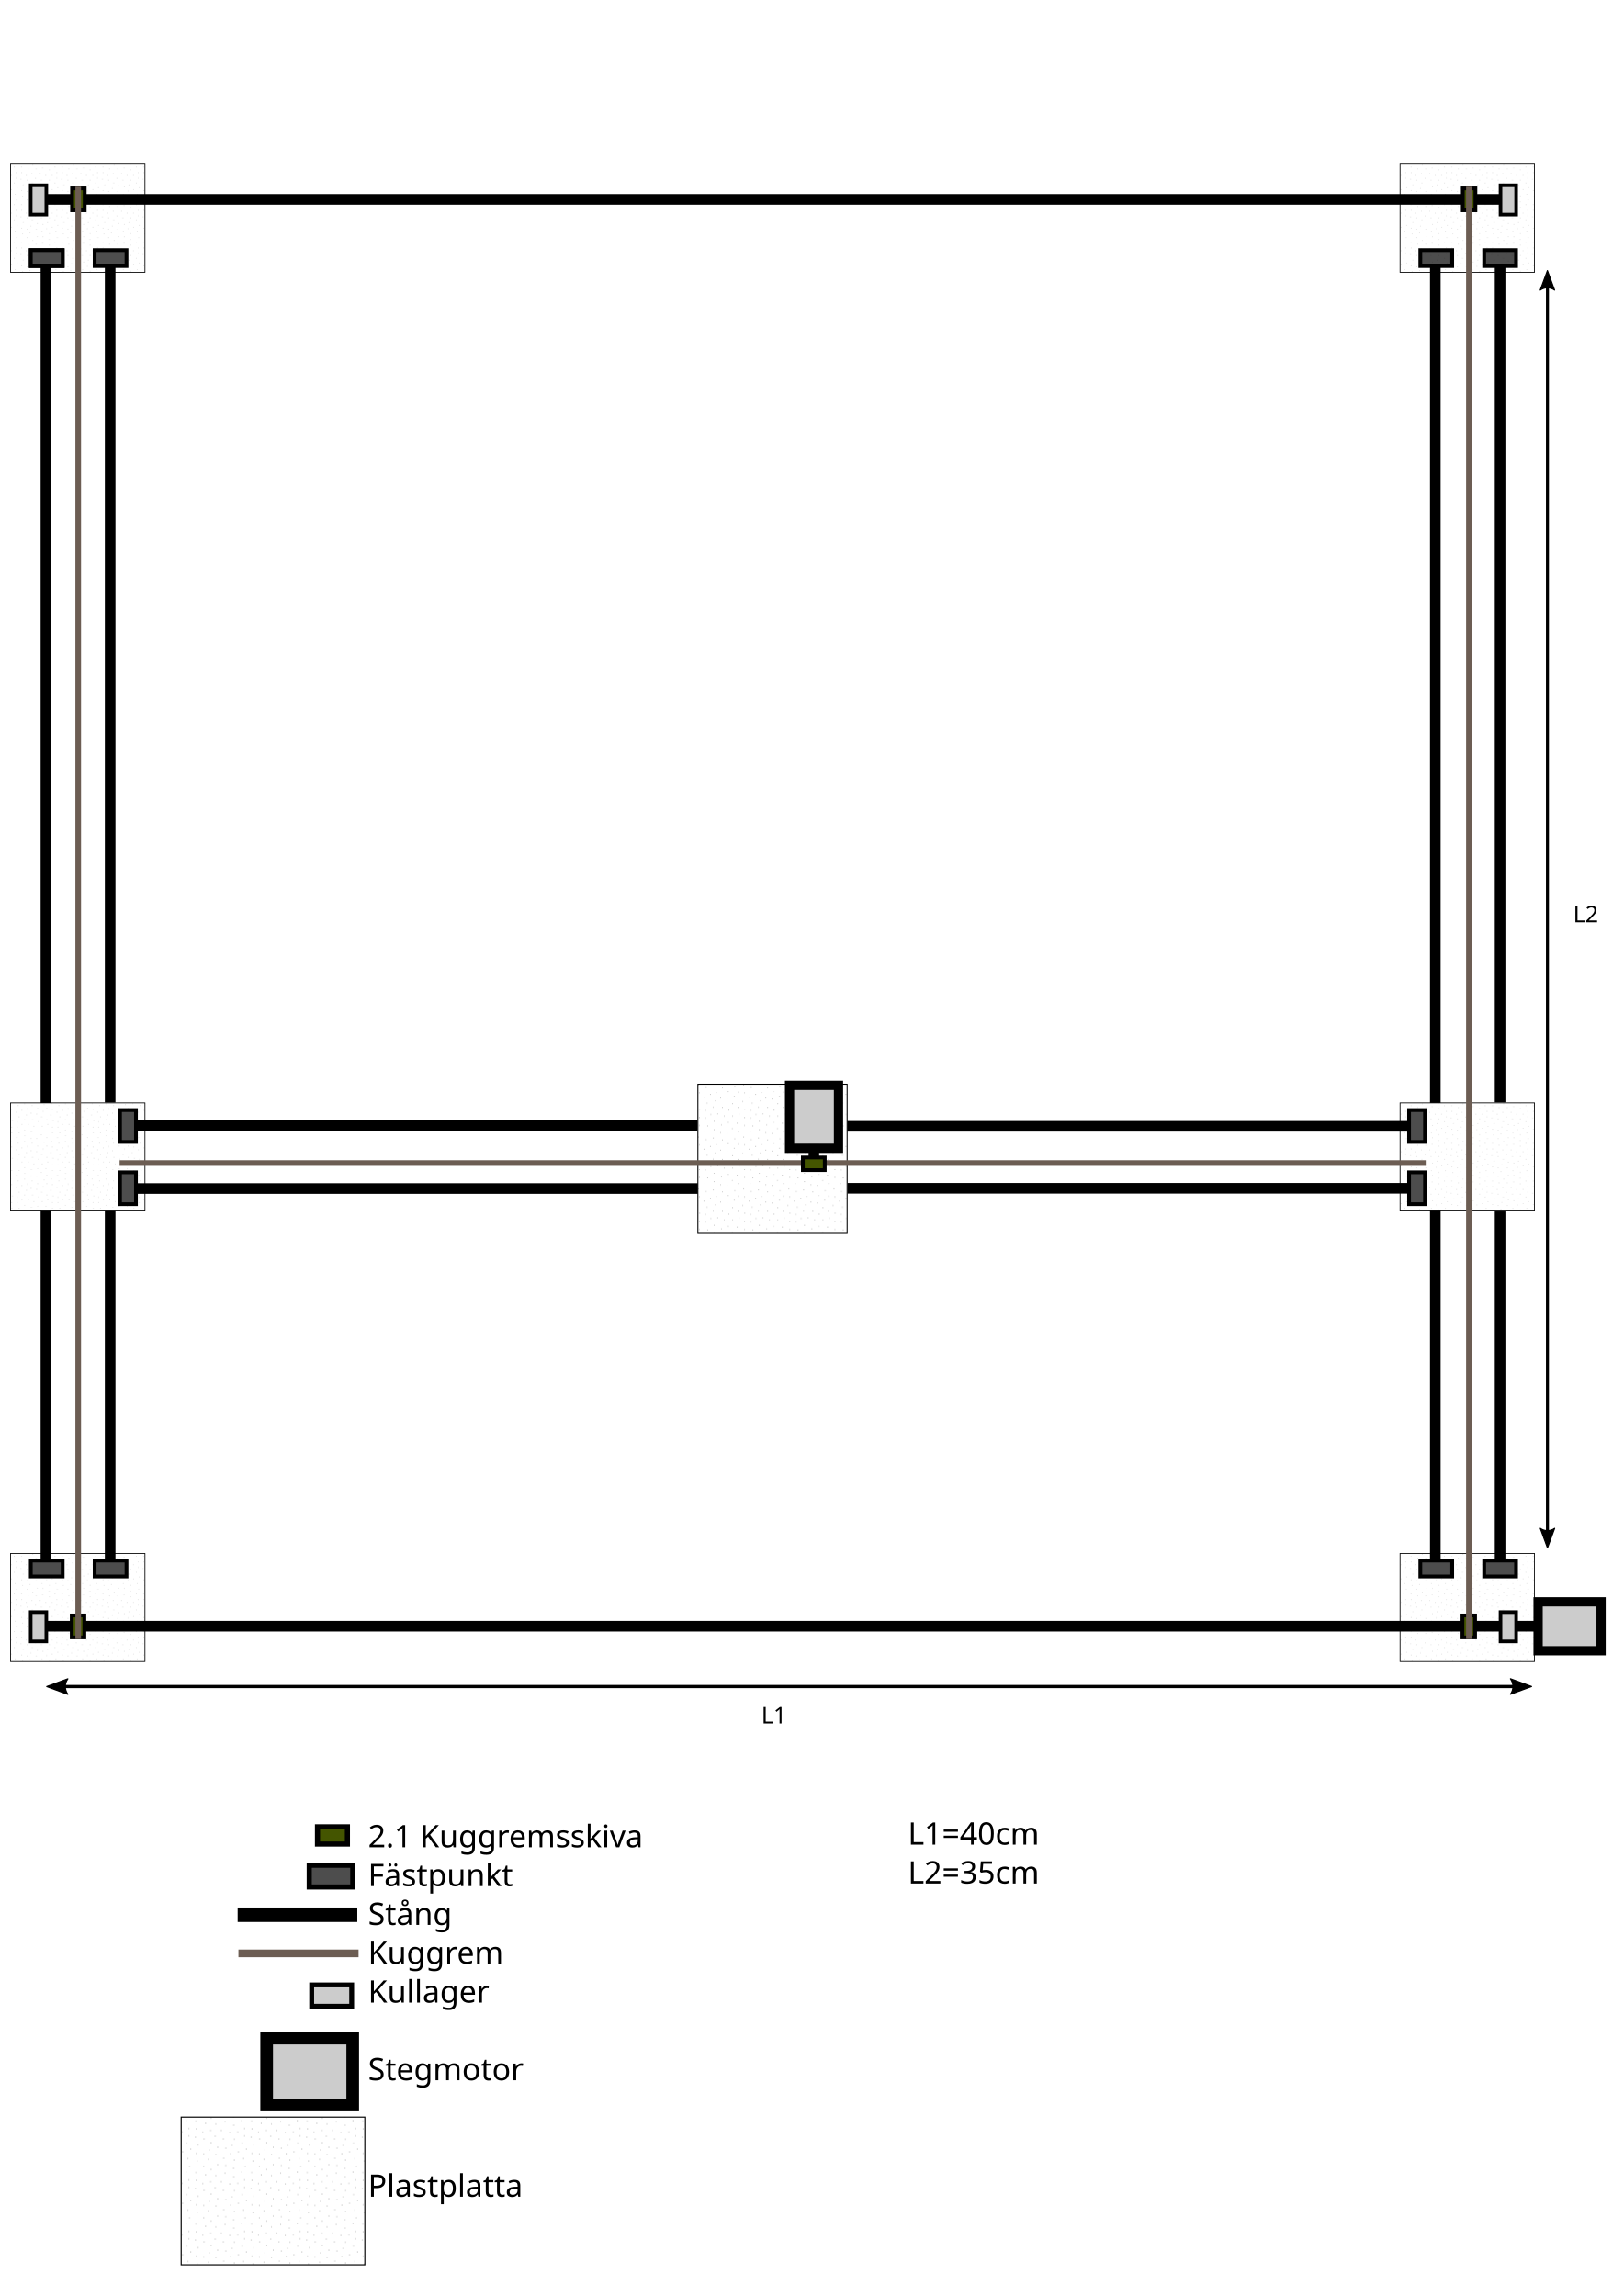
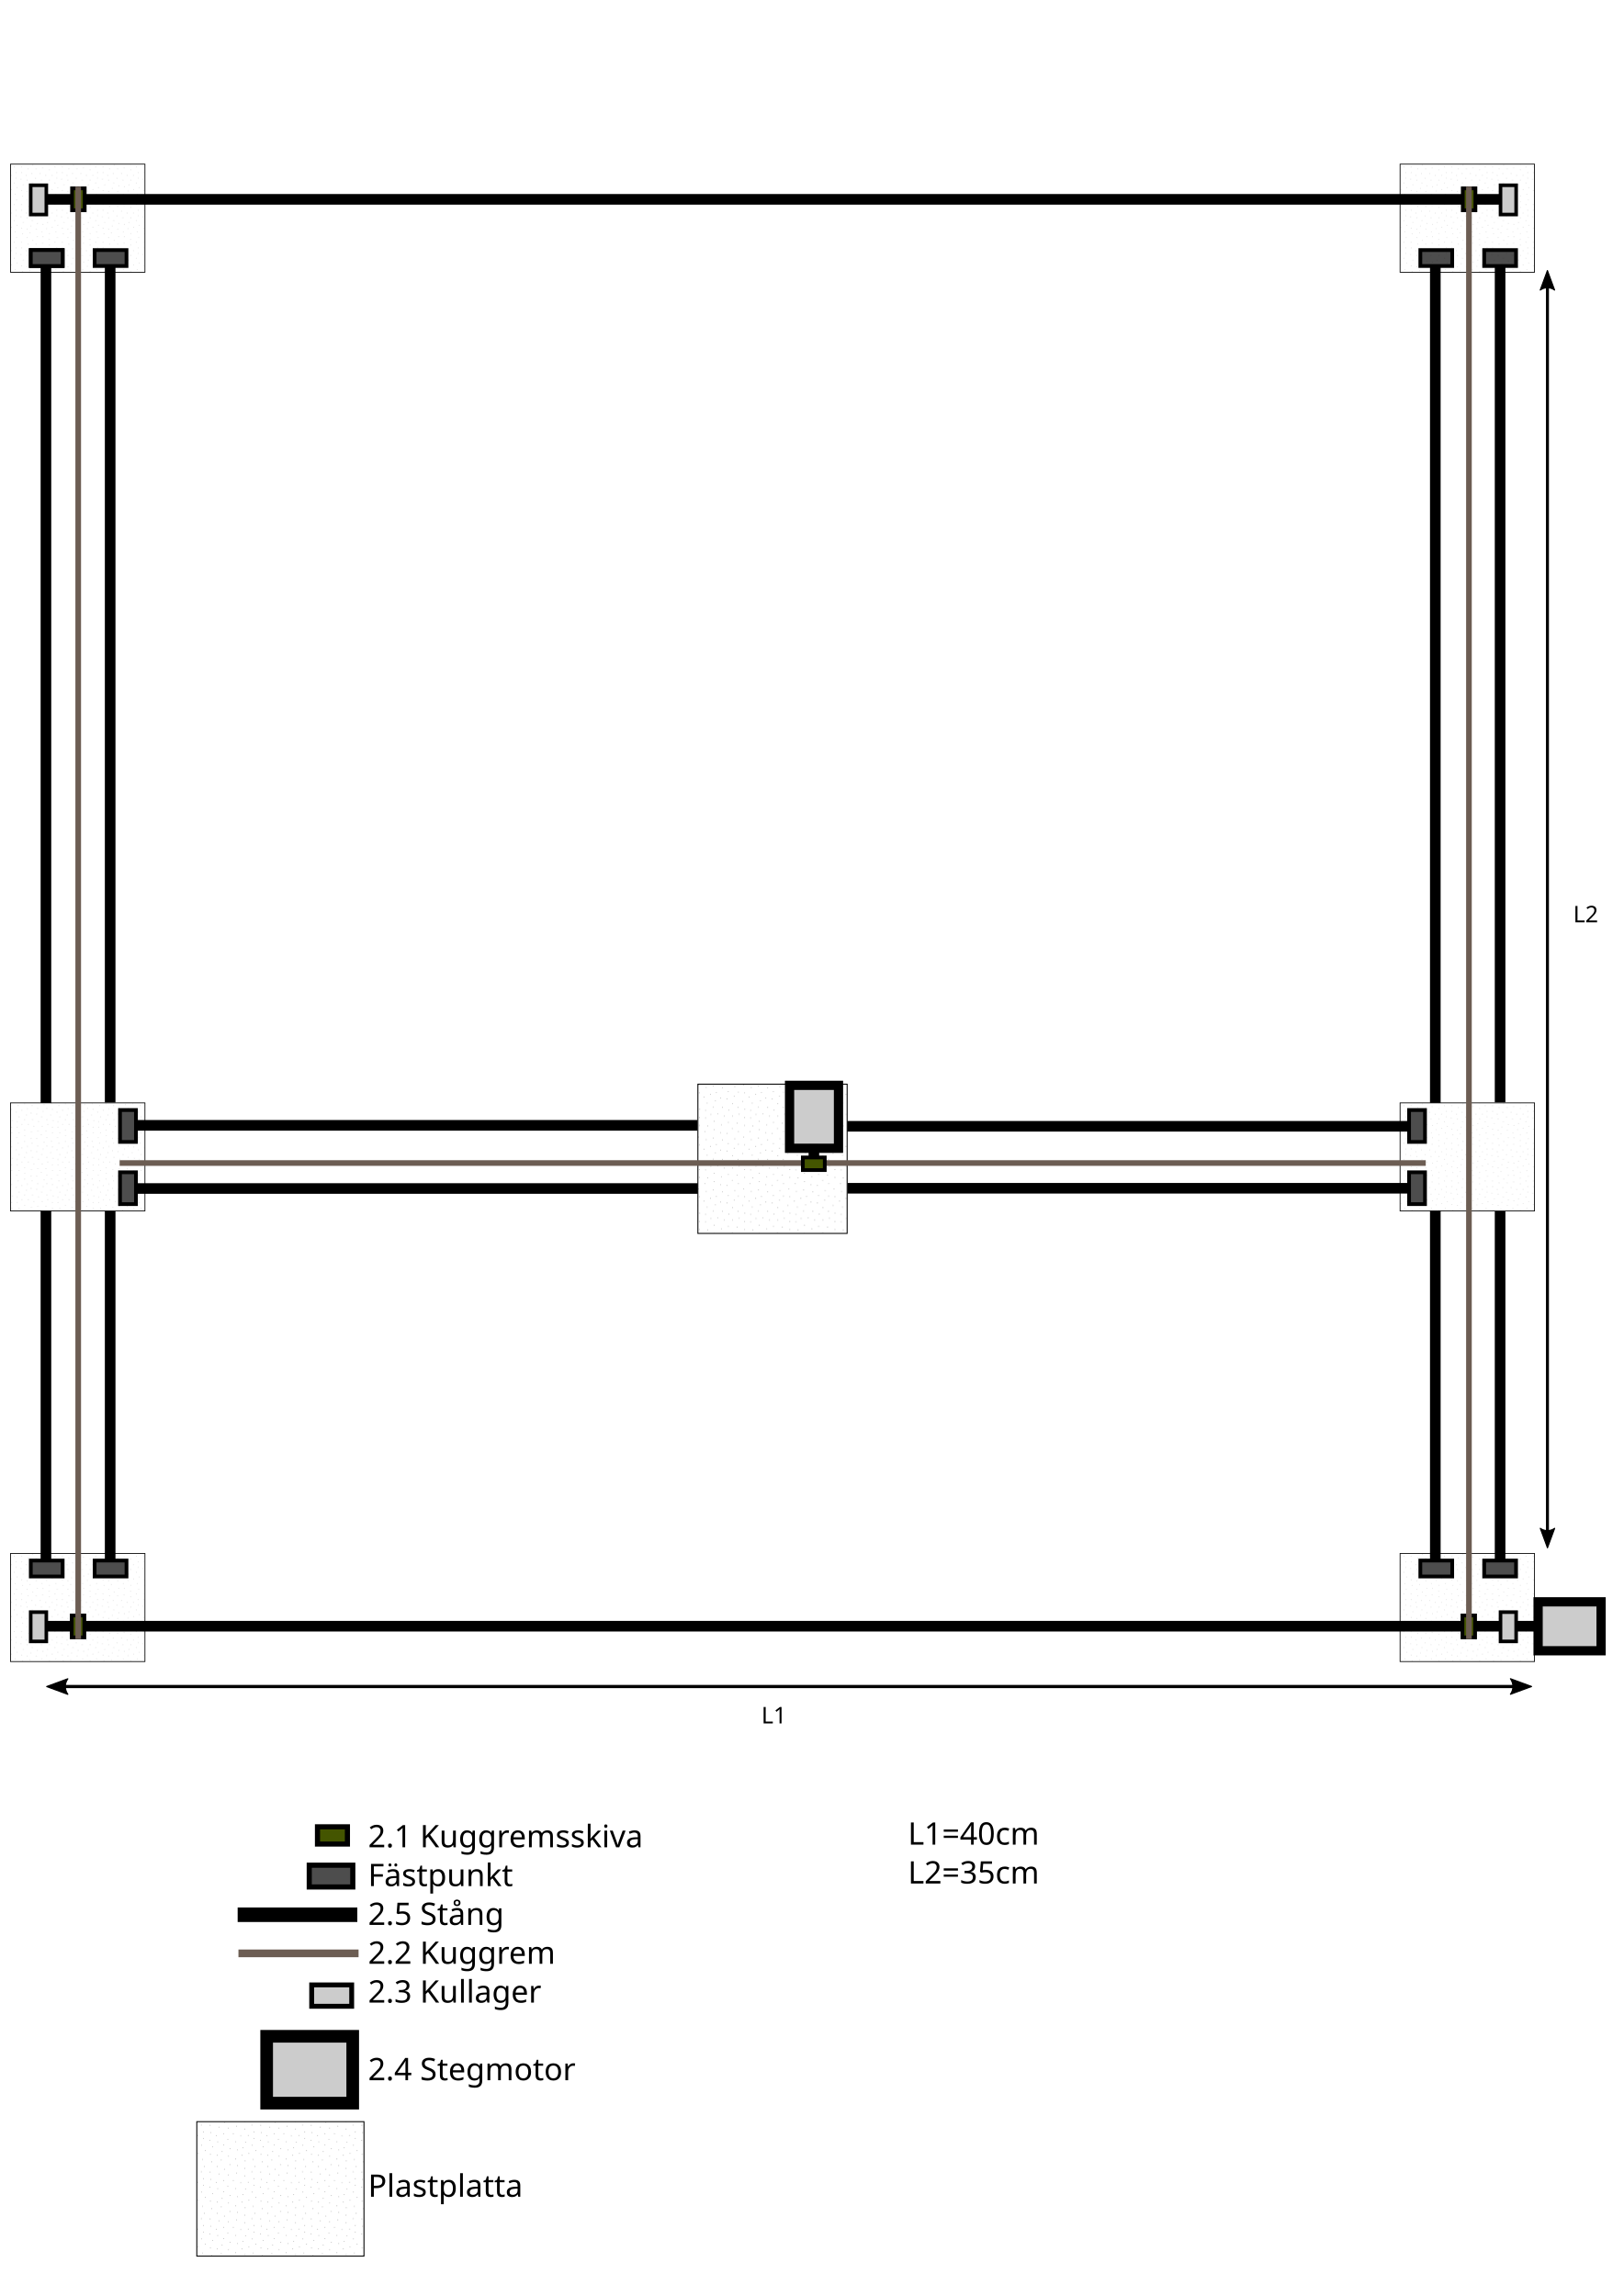
<svg xmlns="http://www.w3.org/2000/svg" xmlns:ns2="http://www.openswatchbook.org/uri/2009/osb" xmlns:xlink="http://www.w3.org/1999/xlink" width="210mm" height="297mm" viewBox="0 0 744.094 1052.362" id="svg2" version="1.1">
  <defs id="defs4">
    <pattern xlink:href="#pattern3681" id="pattern3812" patternTransform="matrix(1.864511,0,0,1.725502,1.679101,798.0793)" />
-     <pattern xlink:href="#pattern3681" id="pattern3701" patternTransform="matrix(2.547675,0,0,2.357733,78.73288,1087.96)" />
+     <pattern xlink:href="#pattern3681" id="pattern3701" patternTransform="matrix(2.318769,0,0,2.145893,86.28095,1079.485)" />
    <pattern xlink:href="#pattern5361" id="pattern3685" patternTransform="matrix(1.864511,0,0,1.725502,1.679101,161.2912)" />
    <pattern xlink:href="#pattern4116" id="pattern3683" patternTransform="matrix(1.864511,0,0,1.725502,638.4672,161.2912)" />
    <pattern xlink:href="#pattern4120" id="pattern3681" patternTransform="matrix(1.776386,0,0,1.643947,27.17447,762.2156)" />
    <pattern xlink:href="#pattern3613" id="pattern3679" patternTransform="matrix(1.864511,0,0,1.725502,-69.56827,-468.9866)" />
    <pattern xlink:href="#pattern3613" id="pattern3634" patternTransform="matrix(2.070301,0,0,2.381768,-391.7088,-446.539)" />
    <pattern xlink:href="#pattern4116" id="pattern3620" patternTransform="matrix(1.864511,0,0,1.725502,638.4672,591.5534)" />
    <pattern xlink:href="#pattern4120" id="pattern3613" patternTransform="matrix(1.083357,0,0,1.002587,-67.72319,-302.2541)" />
    <pattern xlink:href="#pattern5361" id="pattern4124" patternTransform="matrix(1.864511,0,0,1.725502,638.4672,798.0793)" />
    <pattern xlink:href="#pattern5361" id="pattern4120" patternTransform="matrix(1.083357,0,0,1.002587,28.2768,493.4704)" />
    <pattern xlink:href="#pattern5361" id="pattern4116" patternTransform="matrix(1.083357,0,0,1.002587,398.2768,123.4704)" />
    <marker style="overflow:visible;" id="marker51778" refX="0.0" refY="0.0" orient="auto">
      <path transform="scale(0.6) rotate(180) translate(0,0)" d="M 8.719,4.034 L -2.207,0.016 L 8.719,-4.002 C 6.973,-1.63 6.983,1.616 8.719,4.034 z " style="fill-rule:evenodd;stroke-width:0.625;stroke-linejoin:round;stroke:#000000;stroke-opacity:1;fill:#000000;fill-opacity:1" id="path51780" />
    </marker>
    <marker style="overflow:visible" id="marker51610" refX="0.0" refY="0.0" orient="auto">
      <path transform="scale(0.6) translate(0,0)" d="M 8.719,4.034 L -2.207,0.016 L 8.719,-4.002 C 6.973,-1.63 6.983,1.616 8.719,4.034 z " style="fill-rule:evenodd;stroke-width:0.625;stroke-linejoin:round;stroke:#000000;stroke-opacity:1;fill:#000000;fill-opacity:1" id="path51612" />
    </marker>
    <marker orient="auto" refY="0.0" refX="0.0" id="marker34614" style="overflow:visible;">
      <path id="path34616" style="fill-rule:evenodd;stroke-width:0.625;stroke-linejoin:round;stroke:#000000;stroke-opacity:1;fill:#000000;fill-opacity:1" d="M 8.719,4.034 L -2.207,0.016 L 8.719,-4.002 C 6.973,-1.63 6.983,1.616 8.719,4.034 z " transform="scale(0.6) rotate(180) translate(0,0)" />
    </marker>
    <marker orient="auto" refY="0.0" refX="0.0" id="marker34446" style="overflow:visible">
      <path id="path34448" style="fill-rule:evenodd;stroke-width:0.625;stroke-linejoin:round;stroke:#000000;stroke-opacity:1;fill:#000000;fill-opacity:1" d="M 8.719,4.034 L -2.207,0.016 L 8.719,-4.002 C 6.973,-1.63 6.983,1.616 8.719,4.034 z " transform="scale(0.6) translate(0,0)" />
    </marker>
    <marker style="overflow:visible;" id="marker31622" refX="0.0" refY="0.0" orient="auto">
      <path transform="scale(0.6) rotate(180) translate(0,0)" d="M 8.719,4.034 L -2.207,0.016 L 8.719,-4.002 C 6.973,-1.63 6.983,1.616 8.719,4.034 z " style="fill-rule:evenodd;stroke-width:0.625;stroke-linejoin:round;stroke:#000000;stroke-opacity:1;fill:#000000;fill-opacity:1" id="path31624" />
    </marker>
    <marker style="overflow:visible" id="marker31284" refX="0.0" refY="0.0" orient="auto">
      <path transform="scale(0.6) translate(0,0)" d="M 8.719,4.034 L -2.207,0.016 L 8.719,-4.002 C 6.973,-1.63 6.983,1.616 8.719,4.034 z " style="fill-rule:evenodd;stroke-width:0.625;stroke-linejoin:round;stroke:#000000;stroke-opacity:1;fill:#000000;fill-opacity:1" id="path31286" />
    </marker>
    <marker style="overflow:visible" id="marker30116" refX="0.0" refY="0.0" orient="auto">
      <path transform="scale(0.6) translate(0,0)" d="M 8.719,4.034 L -2.207,0.016 L 8.719,-4.002 C 6.973,-1.63 6.983,1.616 8.719,4.034 z " style="fill-rule:evenodd;stroke-width:0.625;stroke-linejoin:round;stroke:#000000;stroke-opacity:1;fill:#000000;fill-opacity:1" id="path30118" />
    </marker>
    <marker style="overflow:visible;" id="marker29942" refX="0.0" refY="0.0" orient="auto">
      <path transform="scale(0.6) rotate(180) translate(0,0)" d="M 8.719,4.034 L -2.207,0.016 L 8.719,-4.002 C 6.973,-1.63 6.983,1.616 8.719,4.034 z " style="fill-rule:evenodd;stroke-width:0.625;stroke-linejoin:round;stroke:#000000;stroke-opacity:1;fill:#000000;fill-opacity:1" id="path29944" />
    </marker>
    <marker orient="auto" refY="0.0" refX="0.0" id="marker29228" style="overflow:visible;">
      <path id="path29230" d="M 0.0,0.0 L 5.0,-5.0 L -12.5,0.0 L 5.0,5.0 L 0.0,0.0 z " style="fill-rule:evenodd;stroke:#000000;stroke-width:1pt;stroke-opacity:1;fill:#000000;fill-opacity:1" transform="scale(0.8) rotate(180) translate(12.5,0)" />
    </marker>
    <marker style="overflow:visible" id="marker24118" refX="0.0" refY="0.0" orient="auto">
      <path transform="scale(0.6) translate(0,0)" d="M 8.719,4.034 L -2.207,0.016 L 8.719,-4.002 C 6.973,-1.63 6.983,1.616 8.719,4.034 z " style="fill-rule:evenodd;stroke-width:0.625;stroke-linejoin:round;stroke:#000000;stroke-opacity:1;fill:#000000;fill-opacity:1" id="path24120" />
    </marker>
    <marker style="overflow:visible;" id="marker23944" refX="0.0" refY="0.0" orient="auto">
      <path transform="scale(0.6) rotate(180) translate(0,0)" d="M 8.719,4.034 L -2.207,0.016 L 8.719,-4.002 C 6.973,-1.63 6.983,1.616 8.719,4.034 z " style="fill-rule:evenodd;stroke-width:0.625;stroke-linejoin:round;stroke:#000000;stroke-opacity:1;fill:#000000;fill-opacity:1" id="path23946" />
    </marker>
    <marker style="overflow:visible;" id="marker23606" refX="0.0" refY="0.0" orient="auto">
      <path transform="scale(0.6) rotate(180) translate(0,0)" d="M 8.719,4.034 L -2.207,0.016 L 8.719,-4.002 C 6.973,-1.63 6.983,1.616 8.719,4.034 z " style="fill-rule:evenodd;stroke-width:0.625;stroke-linejoin:round;stroke:#000000;stroke-opacity:1;fill:#000000;fill-opacity:1" id="path23608" />
    </marker>
    <marker style="overflow:visible;" id="marker14724" refX="0.0" refY="0.0" orient="auto">
      <path transform="scale(0.6) rotate(180) translate(0,0)" d="M 8.719,4.034 L -2.207,0.016 L 8.719,-4.002 C 6.973,-1.63 6.983,1.616 8.719,4.034 z " style="fill-rule:evenodd;stroke-width:0.625;stroke-linejoin:round;stroke:#000000;stroke-opacity:1;fill:#000000;fill-opacity:1" id="path14726" />
    </marker>
    <marker style="overflow:visible" id="marker14720" refX="0.0" refY="0.0" orient="auto">
      <path transform="scale(0.6) translate(0,0)" d="M 8.719,4.034 L -2.207,0.016 L 8.719,-4.002 C 6.973,-1.63 6.983,1.616 8.719,4.034 z " style="fill-rule:evenodd;stroke-width:0.625;stroke-linejoin:round;stroke:#000000;stroke-opacity:1;fill:#000000;fill-opacity:1" id="path14722" />
    </marker>
    <marker orient="auto" refY="0.0" refX="0.0" id="Arrow1Sstart" style="overflow:visible">
      <path id="path4805" d="M 0.0,0.0 L 5.0,-5.0 L -12.5,0.0 L 5.0,5.0 L 0.0,0.0 z " style="fill-rule:evenodd;stroke:#000000;stroke-width:1pt;stroke-opacity:1;fill:#000000;fill-opacity:1" transform="scale(0.2) translate(6,0)" />
    </marker>
    <marker orient="auto" refY="0.0" refX="0.0" id="Arrow2Lstart" style="overflow:visible">
      <path id="path4811" style="fill-rule:evenodd;stroke-width:0.625;stroke-linejoin:round;stroke:#000000;stroke-opacity:1;fill:#000000;fill-opacity:1" d="M 8.719,4.034 L -2.207,0.016 L 8.719,-4.002 C 6.973,-1.63 6.983,1.616 8.719,4.034 z " transform="scale(1.1) translate(1,0)" />
    </marker>
    <linearGradient id="linearGradient7159" ns2:paint="gradient">
      <stop style="stop-color:#f9f9f9;stop-opacity:1;" offset="0" id="stop7161" />
      <stop style="stop-color:#f9f9f9;stop-opacity:0;" offset="1" id="stop7163" />
    </linearGradient>
    <marker orient="auto" refY="0.0" refX="0.0" id="marker5411" style="overflow:visible">
      <path id="path5413" d="M 5.77,0.0 L -2.88,5.0 L -2.88,-5.0 L 5.77,0.0 z " style="fill-rule:evenodd;stroke:#000000;stroke-width:1pt;stroke-opacity:1;fill:#000000;fill-opacity:1" transform="scale(0.8)" />
    </marker>
    <pattern xlink:href="#Polkadots-small" id="pattern5361" patternTransform="matrix(1.083357,0,0,1.002587,28.2768,123.4704)" />
    <marker orient="auto" refY="0.0" refX="0.0" id="TriangleOutL" style="overflow:visible">
      <path id="path4935" d="M 5.77,0.0 L -2.88,5.0 L -2.88,-5.0 L 5.77,0.0 z " style="fill-rule:evenodd;stroke:#000000;stroke-width:1pt;stroke-opacity:1;fill:#000000;fill-opacity:1" transform="scale(0.8)" />
    </marker>
    <marker orient="auto" refY="0.0" refX="0.0" id="Arrow1Lend" style="overflow:visible;">
      <path id="path4796" d="M 0.0,0.0 L 5.0,-5.0 L -12.5,0.0 L 5.0,5.0 L 0.0,0.0 z " style="fill-rule:evenodd;stroke:#000000;stroke-width:1pt;stroke-opacity:1;fill:#000000;fill-opacity:1" transform="scale(0.8) rotate(180) translate(12.5,0)" />
    </marker>
    <marker orient="auto" refY="0.0" refX="0.0" id="Arrow1Send" style="overflow:visible;">
      <path id="path4808" d="M 0.0,0.0 L 5.0,-5.0 L -12.5,0.0 L 5.0,5.0 L 0.0,0.0 z " style="fill-rule:evenodd;stroke:#000000;stroke-width:1pt;stroke-opacity:1;fill:#000000;fill-opacity:1" transform="scale(0.2) rotate(180) translate(6,0)" />
    </marker>
    <marker orient="auto" refY="0.0" refX="0.0" id="Arrow2Lend" style="overflow:visible;">
      <path id="path4814" style="fill-rule:evenodd;stroke-width:0.625;stroke-linejoin:round;stroke:#000000;stroke-opacity:1;fill:#000000;fill-opacity:1" d="M 8.719,4.034 L -2.207,0.016 L 8.719,-4.002 C 6.973,-1.63 6.983,1.616 8.719,4.034 z " transform="scale(1.1) rotate(180) translate(1,0)" />
    </marker>
    <pattern id="Polkadots-small" patternTransform="translate(0,0) scale(10,10)" height="10" width="10" patternUnits="userSpaceOnUse">
      <circle id="circle5486" r="0.05" cy="0.810" cx="2.567" style="fill:black;stroke:none" />
      <circle id="circle5488" r="0.05" cy="2.33" cx="3.048" style="fill:black;stroke:none" />
      <circle id="circle5490" r="0.05" cy="2.415" cx="4.418" style="fill:black;stroke:none" />
      <circle id="circle5492" r="0.05" cy="3.029" cx="1.844" style="fill:black;stroke:none" />
      <circle id="circle5494" r="0.05" cy="1.363" cx="6.08" style="fill:black;stroke:none" />
      <circle id="circle5496" r="0.05" cy="4.413" cx="5.819" style="fill:black;stroke:none" />
      <circle id="circle5498" r="0.05" cy="4.048" cx="4.305" style="fill:black;stroke:none" />
      <circle id="circle5500" r="0.05" cy="3.045" cx="5.541" style="fill:black;stroke:none" />
      <circle id="circle5502" r="0.05" cy="5.527" cx="4.785" style="fill:black;stroke:none" />
      <circle id="circle5504" r="0.05" cy="5.184" cx="2.667" style="fill:black;stroke:none" />
      <circle id="circle5506" r="0.05" cy="1.448" cx="7.965" style="fill:black;stroke:none" />
      <circle id="circle5508" r="0.05" cy="5.049" cx="7.047" style="fill:black;stroke:none" />
      <circle id="circle5510" r="0.05" cy="0.895" cx="4.340" style="fill:black;stroke:none" />
      <circle id="circle5512" r="0.05" cy="0.340" cx="7.125" style="fill:black;stroke:none" />
      <circle id="circle5514" r="0.05" cy="1.049" cx="9.553" style="fill:black;stroke:none" />
      <circle id="circle5516" r="0.05" cy="2.689" cx="7.006" style="fill:black;stroke:none" />
      <circle id="circle5518" r="0.05" cy="2.689" cx="8.909" style="fill:black;stroke:none" />
      <circle id="circle5520" r="0.05" cy="4.407" cx="9.315" style="fill:black;stroke:none" />
      <circle id="circle5522" r="0.05" cy="3.870" cx="7.820" style="fill:black;stroke:none" />
      <circle id="circle5524" r="0.05" cy="5.948" cx="8.270" style="fill:black;stroke:none" />
      <circle id="circle5526" r="0.05" cy="7.428" cx="7.973" style="fill:black;stroke:none" />
      <circle id="circle5528" r="0.05" cy="8.072" cx="9.342" style="fill:black;stroke:none" />
      <circle id="circle5530" r="0.05" cy="9.315" cx="8.206" style="fill:black;stroke:none" />
      <circle id="circle5532" r="0.05" cy="9.475" cx="9.682" style="fill:black;stroke:none" />
      <circle id="circle5534" r="0.05" cy="6.186" cx="9.688" style="fill:black;stroke:none" />
      <circle id="circle5536" r="0.05" cy="6.296" cx="3.379" style="fill:black;stroke:none" />
      <circle id="circle5538" r="0.05" cy="8.204" cx="2.871" style="fill:black;stroke:none" />
      <circle id="circle5540" r="0.05" cy="8.719" cx="4.59" style="fill:black;stroke:none" />
      <circle id="circle5542" r="0.05" cy="9.671" cx="3.181" style="fill:black;stroke:none" />
      <circle id="circle5544" r="0.05" cy="7.315" cx="5.734" style="fill:black;stroke:none" />
      <circle id="circle5546" r="0.05" cy="6.513" cx="6.707" style="fill:black;stroke:none" />
      <circle id="circle5548" r="0.05" cy="9.670" cx="5.730" style="fill:black;stroke:none" />
      <circle id="circle5550" r="0.05" cy="8.373" cx="6.535" style="fill:black;stroke:none" />
      <circle id="circle5552" r="0.05" cy="7.154" cx="4.37" style="fill:black;stroke:none" />
      <circle id="circle5554" r="0.05" cy="7.25" cx="0.622" style="fill:black;stroke:none" />
      <circle id="circle5556" r="0.05" cy="5.679" cx="0.831" style="fill:black;stroke:none" />
      <circle id="circle5558" r="0.05" cy="8.519" cx="1.257" style="fill:black;stroke:none" />
      <circle id="circle5560" r="0.05" cy="6.877" cx="1.989" style="fill:black;stroke:none" />
      <circle id="circle5562" r="0.05" cy="3.181" cx="0.374" style="fill:black;stroke:none" />
      <circle id="circle5564" r="0.05" cy="1.664" cx="1.166" style="fill:black;stroke:none" />
      <circle id="circle5566" r="0.05" cy="0.093" cx="1.151" style="fill:black;stroke:none" />
      <circle id="circle5568" r="0.05" cy="10.093" cx="1.151" style="fill:black;stroke:none" />
      <circle id="circle5570" r="0.05" cy="4.451" cx="1.302" style="fill:black;stroke:none" />
      <circle id="circle5572" r="0.05" cy="3.763" cx="3.047" style="fill:black;stroke:none" />
    </pattern>
    <linearGradient id="linearGradient6173" ns2:paint="solid">
      <stop style="stop-color:#000000;stop-opacity:1;" offset="0" id="stop6175" />
    </linearGradient>
  </defs>
  <g id="layer1">
    <rect style="opacity:1;fill:url(#pattern3685);fill-opacity:1;stroke:#000000;stroke-width:0.359;stroke-miterlimit:4;stroke-dasharray:none;stroke-dashoffset:0;stroke-opacity:1" id="rect6159" width="61.599" height="49.552" x="4.824" y="75.232" />
    <text xml:space="preserve" style="font-style:normal;font-weight:normal;font-size:10px;line-height:125%;font-family:sans-serif;letter-spacing:0px;word-spacing:0px;writing-mode:tb-rl;fill:#000000;fill-opacity:1;stroke:none;stroke-width:1px;stroke-linecap:butt;stroke-linejoin:miter;stroke-opacity:1" x="43.841" y="723.558" id="text7584">
      <tspan id="tspan7586" x="723.558" y="43.841" />
    </text>
    <path style="fill:none;fill-rule:evenodd;stroke:#000000;stroke-width:1.471px;stroke-linecap:butt;stroke-linejoin:miter;stroke-opacity:1;marker-start:url(#marker30116);marker-end:url(#marker29942)" d="m 23.371,773.013 676.533,0" id="path23594" />
    <text xml:space="preserve" style="font-style:normal;font-weight:normal;font-size:10.496px;line-height:125%;font-family:sans-serif;letter-spacing:0px;word-spacing:0px;writing-mode:lr-tb;fill:#000000;fill-opacity:1;stroke:none;stroke-width:1px;stroke-linecap:butt;stroke-linejoin:miter;stroke-opacity:1" x="348.923" y="789.905" id="text33922">
      <tspan id="tspan33924" x="348.923" y="789.905">L1</tspan>
    </text>
    <rect style="fill:#4d4d4d;fill-rule:evenodd;stroke:#000000;stroke-width:1.721px;stroke-linecap:butt;stroke-linejoin:miter;stroke-opacity:1" id="rect4044" width="14.604" height="7.302" x="14.111" y="114.622" />
    <rect y="114.622" x="43.368" height="7.302" width="14.604" id="rect4108" style="fill:#4d4d4d;fill-rule:evenodd;stroke:#000000;stroke-width:1.721px;stroke-linecap:butt;stroke-linejoin:miter;stroke-opacity:1" />
    <rect y="114.622" x="650.899" height="7.302" width="14.604" id="rect4110" style="fill:#4d4d4d;fill-rule:evenodd;stroke:#000000;stroke-width:1.721px;stroke-linecap:butt;stroke-linejoin:miter;stroke-opacity:1" />
    <rect y="114.622" x="680.156" height="7.302" width="14.604" id="rect4112" style="fill:#4d4d4d;fill-rule:evenodd;stroke:#000000;stroke-width:1.721px;stroke-linecap:butt;stroke-linejoin:miter;stroke-opacity:1" />
    <rect y="75.232" x="641.612" height="49.552" width="61.599" id="rect4114" style="opacity:1;fill:url(#pattern3683);fill-opacity:1;stroke:#000000;stroke-width:0.359;stroke-miterlimit:4;stroke-dasharray:none;stroke-dashoffset:0;stroke-opacity:1" />
    <rect y="712.02" x="4.824" height="49.552" width="61.599" id="rect4118" style="opacity:1;fill:url(#pattern3812);fill-opacity:1;stroke:#000000;stroke-width:0.359;stroke-miterlimit:4;stroke-dasharray:none;stroke-dashoffset:0;stroke-opacity:1" />
    <rect y="712.02" x="641.612" height="49.552" width="61.599" id="rect4122" style="opacity:1;fill:url(#pattern4124);fill-opacity:1;stroke:#000000;stroke-width:0.359;stroke-miterlimit:4;stroke-dasharray:none;stroke-dashoffset:0;stroke-opacity:1" />
    <rect y="114.622" x="14.111" height="7.302" width="14.604" id="rect4126" style="fill:#4d4d4d;fill-rule:evenodd;stroke:#000000;stroke-width:1.721px;stroke-linecap:butt;stroke-linejoin:miter;stroke-opacity:1" />
    <rect style="fill:#4d4d4d;fill-rule:evenodd;stroke:#000000;stroke-width:1.721px;stroke-linecap:butt;stroke-linejoin:miter;stroke-opacity:1" id="rect4128" width="14.604" height="7.302" x="14.111" y="715.27" />
    <rect y="715.27" x="43.368" height="7.302" width="14.604" id="rect4130" style="fill:#4d4d4d;fill-rule:evenodd;stroke:#000000;stroke-width:1.721px;stroke-linecap:butt;stroke-linejoin:miter;stroke-opacity:1" />
    <rect style="fill:#4d4d4d;fill-rule:evenodd;stroke:#000000;stroke-width:1.721px;stroke-linecap:butt;stroke-linejoin:miter;stroke-opacity:1" id="rect4132" width="14.604" height="7.302" x="650.899" y="715.27" />
    <rect style="fill:#4d4d4d;fill-rule:evenodd;stroke:#000000;stroke-width:1.721px;stroke-linecap:butt;stroke-linejoin:miter;stroke-opacity:1" id="rect4134" width="14.604" height="7.302" x="680.156" y="715.27" />
    <rect style="fill:#cccccc;fill-rule:evenodd;stroke:#000000;stroke-width:1.633px;stroke-linecap:butt;stroke-linejoin:miter;stroke-opacity:1" id="rect4140" width="7.162" height="13.413" x="687.642" y="738.916" />
    <rect style="fill:#cccccc;fill-rule:evenodd;stroke:#000000;stroke-width:1.633px;stroke-linecap:butt;stroke-linejoin:miter;stroke-opacity:1" id="rect4142" width="7.162" height="13.413" x="14.067" y="738.916" />
    <rect y="84.917" x="14.067" height="13.413" width="7.162" id="rect4144" style="fill:#cccccc;fill-rule:evenodd;stroke:#000000;stroke-width:1.633px;stroke-linecap:butt;stroke-linejoin:miter;stroke-opacity:1" />
    <rect y="84.917" x="687.642" height="13.413" width="7.162" id="rect4148" style="fill:#cccccc;fill-rule:evenodd;stroke:#000000;stroke-width:1.633px;stroke-linecap:butt;stroke-linejoin:miter;stroke-opacity:1" />
    <rect y="734.196" x="704.865" height="22.423" width="28.865" id="rect4150" style="fill:#cccccc;fill-rule:evenodd;stroke:#000000;stroke-width:4.24px;stroke-linecap:butt;stroke-linejoin:miter;stroke-opacity:1" />
    <rect style="fill:#000000" id="rect4152" width="667.091" height="4.868" x="20.768" y="742.931" />
    <rect y="88.932" x="21.628" height="4.868" width="665.669" id="rect4154" style="fill:#000000" />
    <rect style="fill:#000000;fill-rule:evenodd;stroke:#000000;stroke-width:0.744px;stroke-linecap:butt;stroke-linejoin:miter;stroke-opacity:1" id="rect3632" width="4.123" height="158.891" x="685.387" y="555.609" />
    <rect y="555.301" x="655.7" height="159.843" width="4.121" id="rect3634" style="fill:#000000;fill-rule:evenodd;stroke:#000000;stroke-width:0.746px;stroke-linecap:butt;stroke-linejoin:miter;stroke-opacity:1" />
    <rect style="fill:#000000;fill-rule:evenodd;stroke:#000000;stroke-width:0.746px;stroke-linecap:butt;stroke-linejoin:miter;stroke-opacity:1" id="rect3636" width="4.122" height="159.535" x="48.423" y="555.487" />
    <rect y="122.531" x="19.167" height="382.483" width="3.764" id="rect3604" style="fill:#000000;fill-rule:evenodd;stroke:#000000;stroke-width:1.103px;stroke-linecap:butt;stroke-linejoin:miter;stroke-opacity:1" />
    <rect style="opacity:1;fill:url(#pattern3679);fill-opacity:1;stroke:#000000;stroke-width:0.359;stroke-miterlimit:4;stroke-dasharray:none;stroke-dashoffset:0;stroke-opacity:1" id="rect3611" width="61.599" height="49.552" x="-66.423" y="-555.046" transform="scale(-1,-1)" />
    <rect y="742.931" x="694.966" height="4.868" width="8.712" id="rect3616" style="fill:#000000" />
    <rect style="opacity:1;fill:url(#pattern3620);fill-opacity:1;stroke:#000000;stroke-width:0.359;stroke-miterlimit:4;stroke-dasharray:none;stroke-dashoffset:0;stroke-opacity:1" id="rect3618" width="61.599" height="49.552" x="641.612" y="505.494" />
    <rect style="fill:#000000;fill-rule:evenodd;stroke:#000000;stroke-width:1.103px;stroke-linecap:butt;stroke-linejoin:miter;stroke-opacity:1" id="rect3622" width="3.764" height="382.239" x="655.878" y="122.729" />
    <rect y="122.084" x="685.566" height="382.635" width="3.764" id="rect3624" style="fill:#000000;fill-rule:evenodd;stroke:#000000;stroke-width:1.103px;stroke-linecap:butt;stroke-linejoin:miter;stroke-opacity:1" />
    <rect style="fill:#000000;fill-rule:evenodd;stroke:#000000;stroke-width:0.746px;stroke-linecap:butt;stroke-linejoin:miter;stroke-opacity:1" id="rect3626" width="4.122" height="159.535" x="18.988" y="555.411" />
    <rect y="122.607" x="48.602" height="382.161" width="3.764" id="rect3628" style="fill:#000000;fill-rule:evenodd;stroke:#000000;stroke-width:1.103px;stroke-linecap:butt;stroke-linejoin:miter;stroke-opacity:1" />
    <rect transform="scale(-1,-1)" y="-565.329" x="-388.217" height="68.398" width="68.398" id="rect3630" style="opacity:1;fill:url(#pattern3634);fill-opacity:1;stroke:#000000;stroke-width:0.444;stroke-miterlimit:4;stroke-dasharray:none;stroke-dashoffset:0;stroke-opacity:1" />
    <rect style="fill:#cccccc;fill-rule:evenodd;stroke:#000000;stroke-width:4.24px;stroke-linecap:butt;stroke-linejoin:miter;stroke-opacity:1" id="rect3637" width="28.865" height="22.423" x="497.45" y="-384.256" transform="matrix(0,1,-1,0,0,0)" />
    <rect y="-653.037" x="508.782" height="7.302" width="14.604" id="rect3617" style="fill:#4d4d4d;fill-rule:evenodd;stroke:#000000;stroke-width:1.721px;stroke-linecap:butt;stroke-linejoin:miter;stroke-opacity:1" transform="matrix(0,1,-1,0,0,0)" />
    <rect transform="matrix(0,1,-1,0,0,0)" style="fill:#4d4d4d;fill-rule:evenodd;stroke:#000000;stroke-width:1.721px;stroke-linecap:butt;stroke-linejoin:miter;stroke-opacity:1" id="rect3619" width="14.604" height="7.302" x="537.303" y="-653.037" />
    <rect transform="matrix(0,1,-1,0,0,0)" style="fill:#4d4d4d;fill-rule:evenodd;stroke:#000000;stroke-width:1.721px;stroke-linecap:butt;stroke-linejoin:miter;stroke-opacity:1" id="rect3621" width="14.604" height="7.302" x="508.782" y="-62.304" />
    <rect y="-62.304" x="537.303" height="7.302" width="14.604" id="rect3623" style="fill:#4d4d4d;fill-rule:evenodd;stroke:#000000;stroke-width:1.721px;stroke-linecap:butt;stroke-linejoin:miter;stroke-opacity:1" transform="matrix(0,1,-1,0,0,0)" />
    <rect style="fill:#000000;fill-rule:evenodd;stroke:#000000;stroke-width:0.924px;stroke-linecap:butt;stroke-linejoin:miter;stroke-opacity:1" id="rect3625" width="3.943" height="256.273" x="513.832" y="-319.101" transform="matrix(0,1,-1,0,0,0)" />
    <rect transform="matrix(0,1,-1,0,0,0)" y="-319.316" x="542.767" height="256.595" width="3.942" id="rect3627" style="fill:#000000;fill-rule:evenodd;stroke:#000000;stroke-width:0.925px;stroke-linecap:butt;stroke-linejoin:miter;stroke-opacity:1" />
    <rect style="fill:#000000;fill-rule:evenodd;stroke:#000000;stroke-width:0.925px;stroke-linecap:butt;stroke-linejoin:miter;stroke-opacity:1" id="rect3629" width="3.943" height="256.488" x="514.262" y="-645.24" transform="matrix(0,1,-1,0,0,0)" />
    <rect transform="matrix(0,1,-1,0,0,0)" y="-645.455" x="542.66" height="256.595" width="3.942" id="rect3631" style="fill:#000000;fill-rule:evenodd;stroke:#000000;stroke-width:0.925px;stroke-linecap:butt;stroke-linejoin:miter;stroke-opacity:1" />
    <rect style="fill:#445500;fill-rule:evenodd;stroke:#000000;stroke-width:1.721px;stroke-linecap:butt;stroke-linejoin:miter;stroke-opacity:1" id="rect3633" width="5.781" height="10.04" x="33.029" y="86.328" />
    <rect y="740.447" x="32.877" height="10.04" width="5.781" id="rect3655" style="fill:#445500;fill-rule:evenodd;stroke:#000000;stroke-width:1.721px;stroke-linecap:butt;stroke-linejoin:miter;stroke-opacity:1" />
    <rect style="fill:#6c5d53" id="rect3657" width="2.586" height="665.68" x="34.55" y="85.567" />
    <rect y="86.328" x="670.355" height="10.04" width="5.781" id="rect3659" style="fill:#445500;fill-rule:evenodd;stroke:#000000;stroke-width:1.721px;stroke-linecap:butt;stroke-linejoin:miter;stroke-opacity:1" />
    <rect style="fill:#445500;fill-rule:evenodd;stroke:#000000;stroke-width:1.721px;stroke-linecap:butt;stroke-linejoin:miter;stroke-opacity:1" id="rect3661" width="5.781" height="10.04" x="670.203" y="740.447" />
    <rect y="85.567" x="671.876" height="665.68" width="2.586" id="rect3663" style="fill:#6c5d53" />
    <rect style="fill:#6c5d53" id="rect3665" width="2.586" height="598.559" x="531.779" y="-653.379" transform="matrix(0,1,-1,0,0,0)" />
    <rect y="-377.962" x="530.52" height="10.04" width="5.781" id="rect3667" style="fill:#445500;fill-rule:evenodd;stroke:#000000;stroke-width:1.721px;stroke-linecap:butt;stroke-linejoin:miter;stroke-opacity:1" transform="matrix(0,1,-1,0,0,0)" />
    <rect style="fill:#000000;fill-rule:evenodd;stroke:#000000;stroke-width:0.159px;stroke-linecap:butt;stroke-linejoin:miter;stroke-opacity:1" id="rect3669" width="4.708" height="6.361" x="-375.335" y="-530.917" transform="scale(-1,-1)" />
    <rect transform="matrix(0,1,-1,0,0,0)" style="fill:#445500;fill-rule:evenodd;stroke:#000000;stroke-width:2.352px;stroke-linecap:butt;stroke-linejoin:miter;stroke-opacity:1" id="rect3687" width="7.899" height="13.719" x="837.314" y="-159.212" />
    <rect style="fill:#4d4d4d;fill-rule:evenodd;stroke:#000000;stroke-width:2.352px;stroke-linecap:butt;stroke-linejoin:miter;stroke-opacity:1" id="rect3689" width="19.954" height="9.977" x="141.72" y="854.908" />
    <rect y="874.289" x="108.91" height="6.651" width="54.833" id="rect3691" style="fill:#000000" />
    <rect y="-164.319" x="893.55" height="55.048" width="3.534" id="rect3693" style="fill:#6c5d53" transform="matrix(0,1,-1,0,0,0)" />
    <rect y="-161.165" x="909.774" height="18.328" width="9.786" id="rect3695" style="fill:#cccccc;fill-rule:evenodd;stroke:#000000;stroke-width:2.232px;stroke-linecap:butt;stroke-linejoin:miter;stroke-opacity:1" transform="matrix(0,1,-1,0,0,0)" />
-     <rect style="fill:#cccccc;fill-rule:evenodd;stroke:#000000;stroke-width:5.794px;stroke-linecap:butt;stroke-linejoin:miter;stroke-opacity:1" id="rect3697" width="39.441" height="30.639" x="122.198" y="934.171" />
-     <rect style="opacity:1;fill:url(#pattern3701);fill-opacity:1;stroke:#000000;stroke-width:0.49;stroke-miterlimit:4;stroke-dasharray:none;stroke-dashoffset:0;stroke-opacity:1" id="rect3699" width="84.169" height="67.708" x="83.03" y="970.368" />
+     <rect style="fill:#cccccc;fill-rule:evenodd;stroke:#000000;stroke-width:5.794px;stroke-linecap:butt;stroke-linejoin:miter;stroke-opacity:1" id="rect3697" width="39.441" height="30.639" x="122.198" y="933.326" />
+     <rect style="opacity:1;fill:url(#pattern3701);fill-opacity:1;stroke:#000000;stroke-width:0.446;stroke-miterlimit:4;stroke-dasharray:none;stroke-dashoffset:0;stroke-opacity:1" id="rect3699" width="76.607" height="61.624" x="90.192" y="972.459" />
    <text id="text3703" y="846.684" x="168.664" style="font-style:normal;font-weight:normal;font-size:14.238px;line-height:125%;font-family:sans-serif;letter-spacing:0px;word-spacing:0px;writing-mode:lr-tb;fill:#000000;fill-opacity:1;stroke:none;stroke-width:1px;stroke-linecap:butt;stroke-linejoin:miter;stroke-opacity:1" xml:space="preserve">
      <tspan y="846.684" x="168.664" id="tspan3705">2.1 Kuggremsskiva</tspan>
      <tspan id="tspan3707" y="864.482" x="168.664">Fästpunkt</tspan>
-       <tspan id="tspan3709" y="882.279" x="168.664">Stång</tspan>
-       <tspan id="tspan3711" y="900.077" x="168.664">Kuggrem</tspan>
-       <tspan id="tspan3713" y="917.875" x="168.664">Kullager</tspan>
+       <tspan id="tspan3709" y="882.279" x="168.664">2.5 Stång</tspan>
+       <tspan id="tspan3711" y="900.077" x="168.664">2.2 Kuggrem</tspan>
+       <tspan id="tspan3713" y="917.875" x="168.664">2.3 Kullager</tspan>
      <tspan y="935.673" x="168.664" id="tspan3735" />
-       <tspan id="tspan3719" y="953.471" x="168.664">Stegmotor</tspan>
+       <tspan id="tspan3719" y="953.471" x="168.664">2.4 Stegmotor</tspan>
      <tspan id="tspan3721" y="971.269" x="168.664" />
      <tspan y="989.066" x="168.664" id="tspan3731" />
      <tspan id="tspan3723" y="1006.864" x="168.664">Plastplatta</tspan>
    </text>
    <path id="path3756" d="m 709.148,125.81 0,581.822" style="fill:none;fill-rule:evenodd;stroke:#000000;stroke-width:1.364px;stroke-linecap:butt;stroke-linejoin:miter;stroke-opacity:1;marker-start:url(#marker30116);marker-end:url(#marker29942)" />
    <text id="text3758" y="422.745" x="720.944" style="font-style:normal;font-weight:normal;font-size:10.496px;line-height:125%;font-family:sans-serif;letter-spacing:0px;word-spacing:0px;writing-mode:lr-tb;fill:#000000;fill-opacity:1;stroke:none;stroke-width:1px;stroke-linecap:butt;stroke-linejoin:miter;stroke-opacity:1" xml:space="preserve">
      <tspan y="422.745" x="720.944" id="tspan3760">L2</tspan>
    </text>
    <text xml:space="preserve" style="font-style:normal;font-weight:normal;font-size:14.238px;line-height:125%;font-family:sans-serif;letter-spacing:0px;word-spacing:0px;writing-mode:lr-tb;fill:#000000;fill-opacity:1;stroke:none;stroke-width:1px;stroke-linecap:butt;stroke-linejoin:miter;stroke-opacity:1" x="416.082" y="845.488" id="text3762">
      <tspan x="416.082" y="845.488" id="tspan3808">L1=40cm</tspan>
      <tspan x="416.082" y="863.286" id="tspan3782">L2=35cm</tspan>
    </text>
  </g>
</svg>
